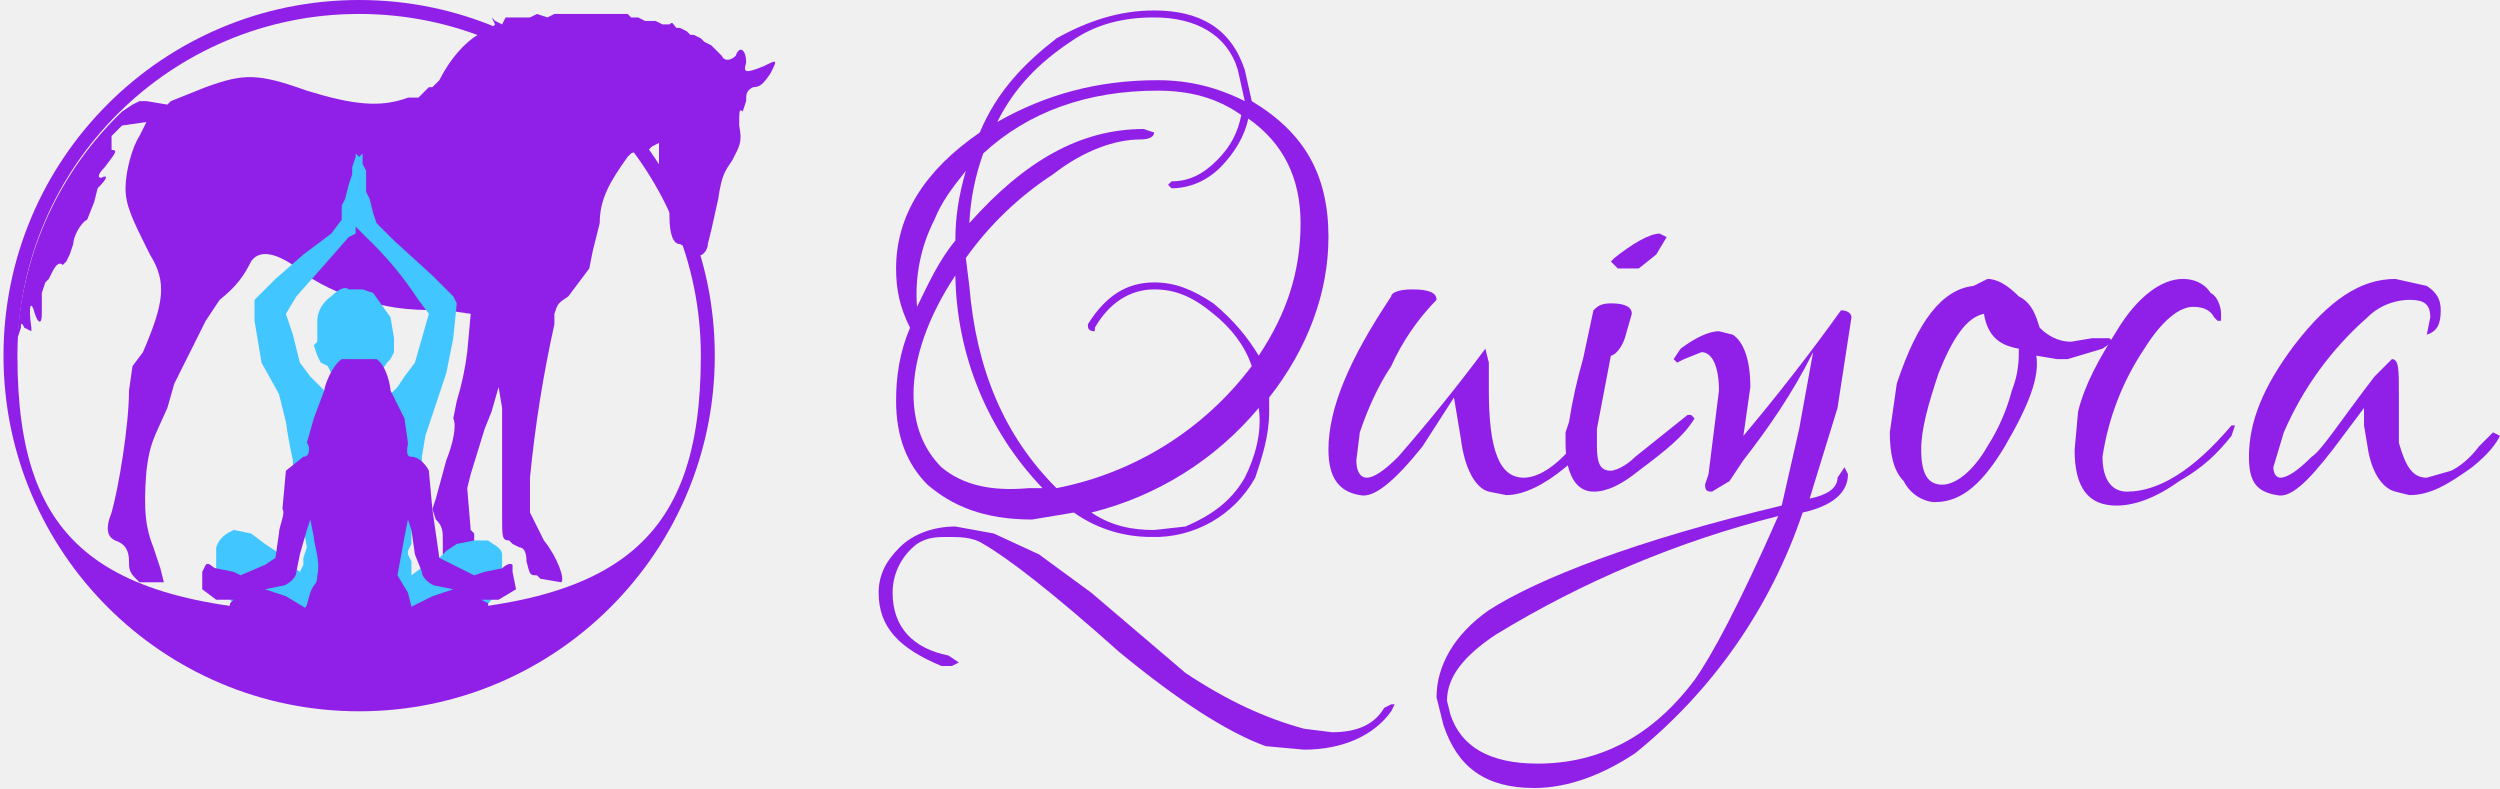
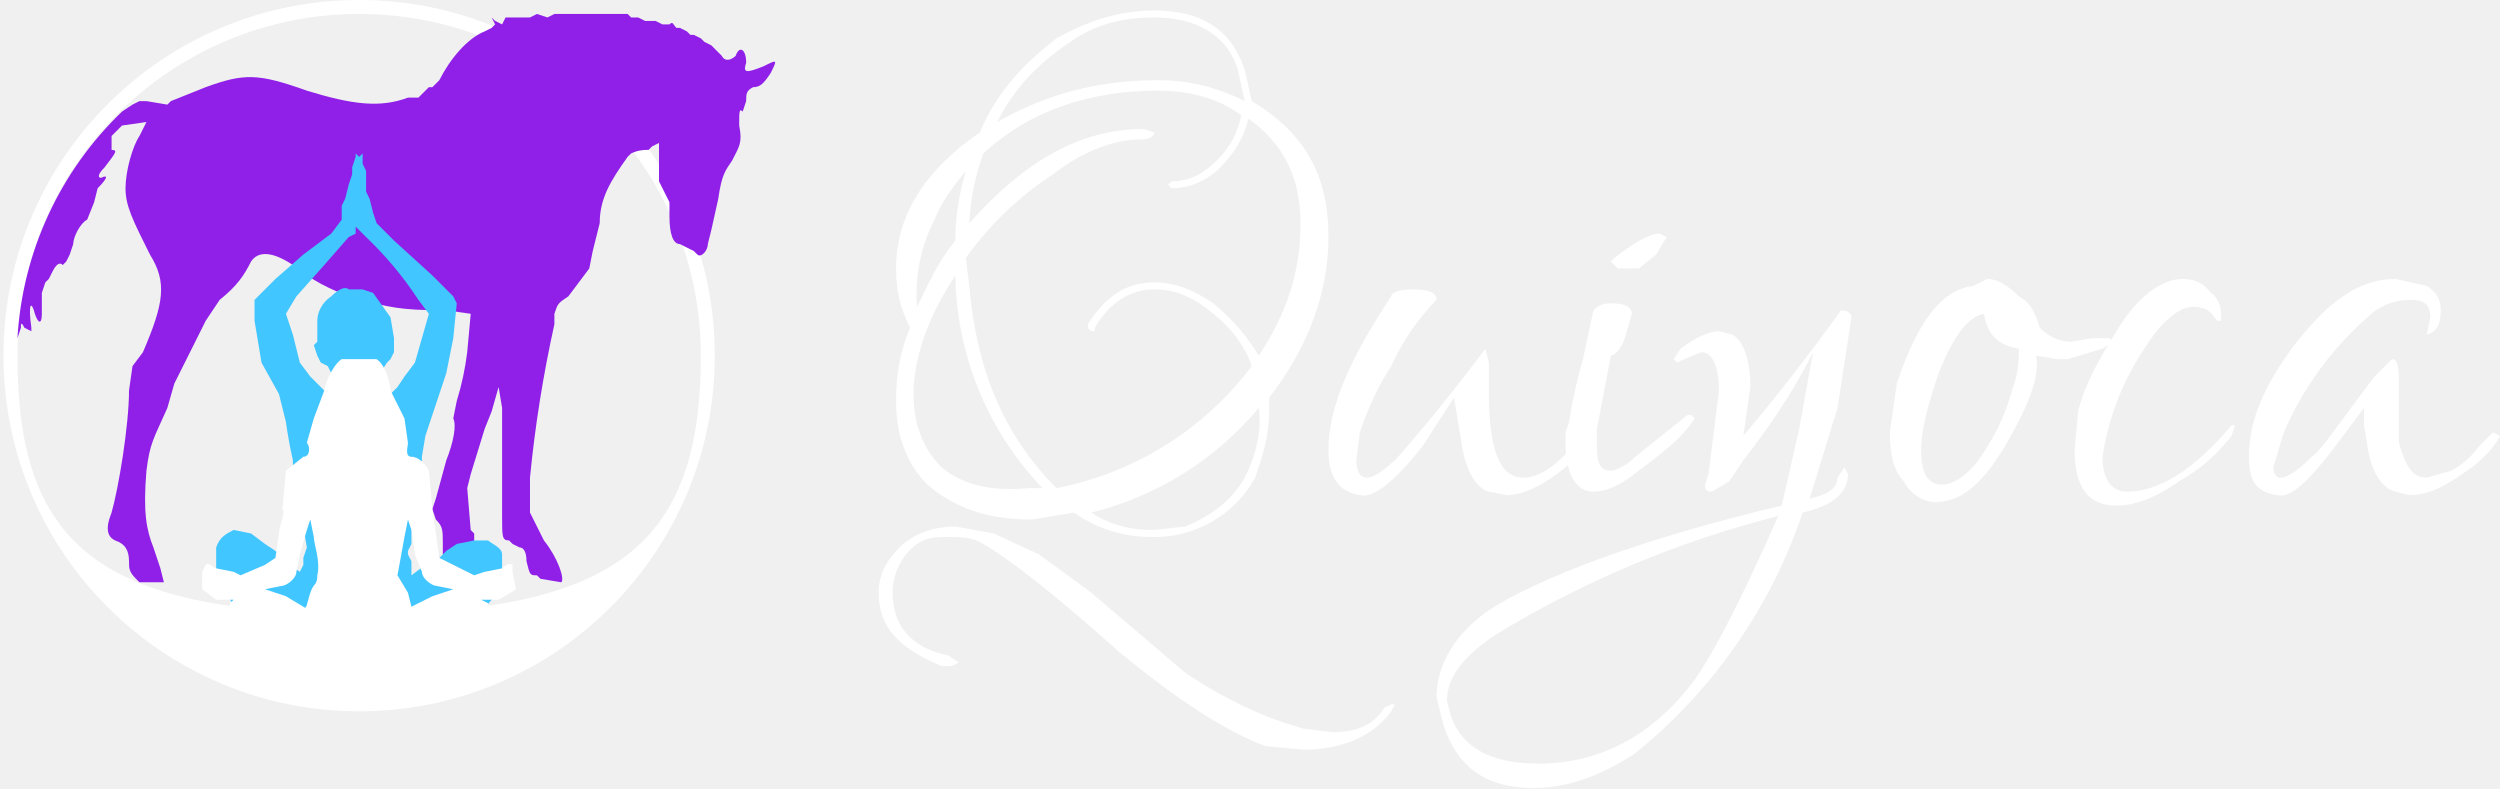
<svg xmlns="http://www.w3.org/2000/svg" fill="none" viewBox="0 0 717 226">
-   <path fill="#9020E8" fill-rule="evenodd" d="M103 204a102 102 0 1 0 0-204 102 102 0 0 0 0 204Zm0-28c74 0 98-20 98-74a98 98 0 0 0-196 0c0 54 23 74 98 74Z" clip-rule="evenodd" />
+   <path fill="#FFF" fill-rule="evenodd" d="M103 204a102 102 0 1 0 0-204 102 102 0 0 0 0 204Zm0-28c74 0 98-20 98-74a98 98 0 0 0-196 0c0 54 23 74 98 74Z" clip-rule="evenodd" />
  <path fill="#9020E8" fill-rule="evenodd" d="M173 4h7l1 1h2l2 1h3l2 1h2c1-1 1 0 2 1h1l2 1 1 1h1l2 1 1 1 2 1 3 3c1 2 3 1 4 0 1-3 3-2 3 2-1 3 0 3 5 1 4-2 4-2 2 2-2 3-3 4-5 4-2 1-2 2-2 4l-1 3c-1-1-1 0-1 4 1 5 0 6-2 10-2 3-3 4-4 11l-2 9-1 4c0 2-2 4-3 3l-1-1-2-1-2-1c-2 0-3-3-3-8v-4l-2-4-1-2V41l-2 1-1 1h-1a10 10 0 0 0-4 1l-1 1c-5 7-8 12-8 19l-2 8-1 5-6 8c-3 2-3 2-4 5v3a368 368 0 0 0-7 44v10l4 8c4 5 6 11 5 12l-6-1-1-1c-2 0-2 0-3-4 0-3-1-4-2-4l-2-1-1-1c-2 0-2-1-2-7v-31l-1-6-2 7-2 5-4 13-1 4 1 12 1 1v5l1 1c1 2 0 3-4 4h-2l-4-4v-3c0-4 0-5-2-7l-1-3 1-3 3-11c2-5 3-10 2-12l1-5a82 82 0 0 0 3-14l1-11-7-1c-14 0-16-1-25-3-9-3-14-6-19-10-6-4-10-4-12-1-2 4-4 7-9 11l-4 6-6 12-3 6-2 7c-4 9-5 10-6 18-1 12 0 17 2 22l2 6 1 4h-7l-1-1c-2-2-2-3-2-5 0-3-1-5-4-6-2-1-3-3-1-8 2-7 5-25 5-35l1-7 3-4c6-14 7-20 2-28-5-10-7-14-7-19s2-12 4-15l2-4-7 1-3 3v4c2 0 1 1-2 5-2 2-2 3-1 3 2-1 2 0-1 3l-1 4-2 5c-2 1-4 5-4 7l-1 3-1 2-1 1c-1-1-2 0-3 2l-1 2-1 1-1 3v6c0 3-1 3-2 0-1-4-2-3-1 4v1l-2-1c-1-2-1-1-1 0l-1 3a98 98 0 0 1 30-65l3-2 2-1h2l6 1 1-1 10-4c11-4 15-4 29 1 13 4 21 5 29 2h3l3-3h1v1-1l2-2c3-6 8-12 13-14l2-1 1-1-1-2c-1 0 0 0 0 0l1 1 2 1 1-2h7l2-1 3 1 2-1h14Z" clip-rule="evenodd" />
  <path fill="#42C6FF" d="M144 159c0-2-3-3-4-4h-4l-5 1-3 2-2 2-4 2-4 3v-4l-1-2v-1l1-2v-3l1-10 2-9v-3l1-6 2-6 4-12 2-10 1-10-1-2-6-6-11-10-5-5-1-3-1-4-1-2v-6l-1-2v-3l-1 1-1-1v1l-1 3v2l-1 3-1 4-1 2v4l-3 4-8 6-8 7-4 4-2 2v6l2 12 5 9 2 8a130 130 0 0 0 2 11v4l3 15 1 6-1 3v2l-1 2-3-2-3-3-1-1-3-2-4-3-5-1c-2 1-4 2-5 5v6l4 9 6 9 12 9c6 2 15 0 20 0 6 1 16 2 21-2l10-9 6-7 2-4 1-5v-4Zm-30-48-2 2-1 2-3-1v-2l1-5 2-3 1-1 1-2v-4l-1-6-5-7-3-1h-4c-1-1-3 0-5 2-3 2-4 5-4 7v6l-1 1 1 3 1 2 2 1 1 2 2 6v1h-3l-1-2-4-4-3-4-2-8-2-6 3-5 8-9 7-8 2-1v-2l1 1 1 1 1 1a101 101 0 0 1 15 18l3 4-2 7-2 7-3 4-2 3Z" />
-   <path fill="#9020E8" d="M147 164v-2c-1-1-3 1-3 1l-5 1-3 1-6-3-4-2-1-7-1-7-1-11c-1-2-3-4-5-4s-1-3-1-4l-1-7-4-8c0-1-1-7-4-9H98c-3 2-5 8-5 9l-3 8-2 7c1 1 1 4-1 4l-5 4-1 11c1 1-1 5-1 7l-1 7-3 2-7 3-2-1-5-1c-1 0-2-2-3-1l-1 2v5l4 3h5l-1 1-1 6c1 3 8 7 10 8l7 3-4 2c-1 1 1 4 2 5 0 0-1 2 1 2l8-2h9l5-2 4 2h9l8 2c2 0 2-2 2-2l2-5-4-2 7-3c2-1 8-5 9-8v-6l-2-1h5l5-3-1-5Zm-56 1c0 3-1 2-2 5s-1 5-2 4l-5-3-6-2 5-1c1 0 4-2 4-4l1-5 2-7 1-3 1 5c0 2 2 7 1 11Zm33 6-6 3-1-4-3-5 2-11 1-5 1 3 1 7 2 5c0 2 3 4 4 4l5 1-6 2Z" />
-   <path fill="#9020E8" d="M330 154c-7 0-15-2-22-7l-12 2c-14 0-23-4-30-10-6-6-9-14-9-24 0-7 1-14 4-21-3-6-4-11-4-17 0-15 8-28 24-39 5-12 13-20 22-27 9-5 18-8 28-8 13 0 22 5 26 17l2 9c15 9 22 21 22 39 0 16-6 32-17 46v4c0 7-2 13-4 19a33 33 0 0 1-30 17ZM286 35c14-8 29-12 46-12 9 0 17 2 25 6l-2-9c-3-10-12-15-24-15-9 0-17 2-24 7-9 6-16 13-21 23Zm17 105a92 92 0 0 0 56-35c-2-6-6-11-11-15-6-5-11-7-17-7-7 0-13 4-17 11v1c-2 0-2-1-2-2 5-8 11-12 19-12 6 0 11 2 17 6 6 5 10 10 13 15 8-12 12-24 12-38 0-13-5-23-15-30-1 5-4 10-8 14s-9 6-14 6l-1-1 1-1c5 0 9-2 13-6s6-8 7-13c-7-5-15-7-24-7-20 0-37 6-50 18a69 69 0 0 0-4 20c16-18 32-27 50-27l3 1c0 1-1 2-4 2-7 0-16 3-25 10a93 93 0 0 0-25 24l1 8c2 24 10 43 25 58Zm-40-52c3-6 6-13 11-19 0-7 1-13 3-20-4 5-7 9-9 14a47 47 0 0 0-5 25Zm32 52h4a90 90 0 0 1-25-61c-8 12-12 24-12 34 0 9 3 16 8 21 6 5 14 7 25 6Zm36 12 9-1c7-3 13-7 17-14 3-6 5-13 4-20a91 91 0 0 1-48 30c6 4 12 5 18 5Zm43 63-11-1c-11-4-25-13-42-27-19-17-32-27-39-31-3-2-7-2-10-2s-6 0-9 2c-4 3-7 8-7 14 0 10 6 16 16 18l3 2-2 1h-3c-12-5-18-11-18-21 0-5 2-9 6-13s10-6 16-6l11 2 13 6 15 11 27 23c12 8 23 13 34 16l8 1c7 0 12-2 15-7l2-1h1l-1 2c-5 7-14 11-25 11Zm16-73c-6-1-9-5-9-13 0-12 6-26 18-44 0-1 2-2 6-2 5 0 7 1 7 3a66 66 0 0 0-13 19c-4 6-7 13-9 19l-1 8c0 3 1 5 3 5s5-2 9-6a510 510 0 0 0 25-31l1 4v8c0 17 3 25 10 25 4 0 9-3 14-9l5-4 1 1c0 2-3 5-8 9-6 5-12 8-17 8l-5-1c-4-1-7-7-8-15l-2-12-9 14c-8 10-14 15-18 14Z" />
-   <path fill="#9020E8" d="M468 77h-4l-2-2 1-1c5-4 10-7 13-7l2 1-3 5-5 4h-2Zm-11 64c-5 0-8-5-8-14v-3l1-3a147 147 0 0 1 4-18l3-14c1-1 2-2 5-2 4 0 6 1 6 3l-2 7c-1 3-3 5-4 5l-4 21v5c0 5 1 7 4 7 1 0 4-1 7-4l15-12h1l1 1c-3 5-8 9-16 15-5 4-9 6-13 6Z" />
-   <path fill="#9020E8" d="M440 226c-14 0-22-6-26-18l-2-8c0-9 5-18 15-25 14-9 42-20 84-30l5-22 4-22c-6 12-13 22-20 31l-4 6-5 3c-1 0-2 0-2-2l1-3 3-24c0-7-2-11-5-11l-5 2-2 1-1-1 2-3c4-3 8-5 11-5l4 1c3 2 5 7 5 15l-2 14a590 590 0 0 0 28-36c2 0 3 1 3 2l-4 26-8 26c5-1 8-3 8-6l2-3 1 2c0 5-4 9-13 11a150 150 0 0 1-48 69c-9 6-19 10-29 10Zm1-7c18 0 33-8 45-24 5-7 13-22 24-47a293 293 0 0 0-81 34c-9 6-14 12-14 19l1 4c3 9 11 14 25 14Zm114-75c-3 0-7-2-9-6-3-3-4-8-4-14l2-14c6-18 13-27 22-28l4-2c3 0 6 2 9 5 4 2 5 6 6 9 2 2 5 4 9 4l6-1h5l1 1-3 2-10 3h-3l-6-1c1 6-2 14-9 26-6 10-12 16-20 16Zm2-5c4 0 9-4 13-11a56 56 0 0 0 7-16c2-5 2-9 2-12-6-1-9-4-10-10-5 1-9 7-13 17-3 9-5 16-5 22 0 7 2 10 6 10Z" />
-   <path fill="#9020E8" d="M607 145c-8 0-12-5-12-16l1-11c2-8 6-15 11-23 6-10 13-15 19-15 3 0 6 1 8 4 2 1 3 4 3 6v2h-1l-1-1c-1-2-3-3-6-3-4 0-9 4-14 12a76 76 0 0 0-12 31c0 7 3 10 7 10 9 0 19-6 30-19h1l-1 3c-4 5-8 9-15 13-7 5-13 7-18 7Zm46-3c-6-1-8-4-8-11 0-10 4-20 13-32 10-13 19-19 29-19l9 2c3 2 4 4 4 7 0 4-1 6-4 7l1-5c0-4-2-5-6-5-3 0-8 1-12 5a93 93 0 0 0-24 33l-3 10c0 2 1 3 2 3 2 0 5-2 9-6 3-2 8-10 18-23l5-5c2 0 2 3 2 10v14c2 7 4 10 8 10l7-2c2-1 5-3 8-7l4-4 2 1c-1 2-3 5-8 9-7 5-12 8-18 8l-4-1c-4-1-7-6-8-13l-1-6v-5l-9 12c-7 9-12 14-16 13Z" />
+   <path fill="#FFF" d="M147 164v-2c-1-1-3 1-3 1l-5 1-3 1-6-3-4-2-1-7-1-7-1-11c-1-2-3-4-5-4s-1-3-1-4l-1-7-4-8c0-1-1-7-4-9H98c-3 2-5 8-5 9l-3 8-2 7c1 1 1 4-1 4l-5 4-1 11c1 1-1 5-1 7l-1 7-3 2-7 3-2-1-5-1c-1 0-2-2-3-1l-1 2v5l4 3h5l-1 1-1 6c1 3 8 7 10 8l7 3-4 2c-1 1 1 4 2 5 0 0-1 2 1 2l8-2h9l5-2 4 2h9l8 2c2 0 2-2 2-2l2-5-4-2 7-3c2-1 8-5 9-8v-6l-2-1h5l5-3-1-5Zm-56 1c0 3-1 2-2 5s-1 5-2 4l-5-3-6-2 5-1c1 0 4-2 4-4l1-5 2-7 1-3 1 5c0 2 2 7 1 11Zm33 6-6 3-1-4-3-5 2-11 1-5 1 3 1 7 2 5c0 2 3 4 4 4l5 1-6 2Z" />
+   <path fill="#FFF" d="M330 154c-7 0-15-2-22-7l-12 2c-14 0-23-4-30-10-6-6-9-14-9-24 0-7 1-14 4-21-3-6-4-11-4-17 0-15 8-28 24-39 5-12 13-20 22-27 9-5 18-8 28-8 13 0 22 5 26 17l2 9c15 9 22 21 22 39 0 16-6 32-17 46v4c0 7-2 13-4 19a33 33 0 0 1-30 17ZM286 35c14-8 29-12 46-12 9 0 17 2 25 6l-2-9c-3-10-12-15-24-15-9 0-17 2-24 7-9 6-16 13-21 23Zm17 105a92 92 0 0 0 56-35c-2-6-6-11-11-15-6-5-11-7-17-7-7 0-13 4-17 11v1c-2 0-2-1-2-2 5-8 11-12 19-12 6 0 11 2 17 6 6 5 10 10 13 15 8-12 12-24 12-38 0-13-5-23-15-30-1 5-4 10-8 14s-9 6-14 6l-1-1 1-1c5 0 9-2 13-6s6-8 7-13c-7-5-15-7-24-7-20 0-37 6-50 18a69 69 0 0 0-4 20c16-18 32-27 50-27l3 1c0 1-1 2-4 2-7 0-16 3-25 10a93 93 0 0 0-25 24l1 8c2 24 10 43 25 58Zm-40-52c3-6 6-13 11-19 0-7 1-13 3-20-4 5-7 9-9 14a47 47 0 0 0-5 25Zm32 52h4a90 90 0 0 1-25-61c-8 12-12 24-12 34 0 9 3 16 8 21 6 5 14 7 25 6Zm36 12 9-1c7-3 13-7 17-14 3-6 5-13 4-20a91 91 0 0 1-48 30c6 4 12 5 18 5Zm43 63-11-1c-11-4-25-13-42-27-19-17-32-27-39-31-3-2-7-2-10-2s-6 0-9 2c-4 3-7 8-7 14 0 10 6 16 16 18l3 2-2 1h-3c-12-5-18-11-18-21 0-5 2-9 6-13s10-6 16-6l11 2 13 6 15 11 27 23c12 8 23 13 34 16l8 1c7 0 12-2 15-7l2-1h1l-1 2c-5 7-14 11-25 11Zm16-73c-6-1-9-5-9-13 0-12 6-26 18-44 0-1 2-2 6-2 5 0 7 1 7 3a66 66 0 0 0-13 19c-4 6-7 13-9 19l-1 8c0 3 1 5 3 5s5-2 9-6a510 510 0 0 0 25-31l1 4v8c0 17 3 25 10 25 4 0 9-3 14-9l5-4 1 1c0 2-3 5-8 9-6 5-12 8-17 8l-5-1c-4-1-7-7-8-15l-2-12-9 14c-8 10-14 15-18 14Z" />
+   <path fill="#FFF" d="M468 77h-4l-2-2 1-1c5-4 10-7 13-7l2 1-3 5-5 4h-2Zm-11 64c-5 0-8-5-8-14v-3l1-3a147 147 0 0 1 4-18l3-14c1-1 2-2 5-2 4 0 6 1 6 3l-2 7c-1 3-3 5-4 5l-4 21v5c0 5 1 7 4 7 1 0 4-1 7-4l15-12h1l1 1c-3 5-8 9-16 15-5 4-9 6-13 6Z" />
+   <path fill="#FFF" d="M440 226c-14 0-22-6-26-18l-2-8c0-9 5-18 15-25 14-9 42-20 84-30l5-22 4-22c-6 12-13 22-20 31l-4 6-5 3c-1 0-2 0-2-2l1-3 3-24c0-7-2-11-5-11l-5 2-2 1-1-1 2-3c4-3 8-5 11-5l4 1c3 2 5 7 5 15l-2 14a590 590 0 0 0 28-36c2 0 3 1 3 2l-4 26-8 26c5-1 8-3 8-6l2-3 1 2c0 5-4 9-13 11a150 150 0 0 1-48 69c-9 6-19 10-29 10Zm1-7c18 0 33-8 45-24 5-7 13-22 24-47a293 293 0 0 0-81 34c-9 6-14 12-14 19l1 4c3 9 11 14 25 14Zm114-75c-3 0-7-2-9-6-3-3-4-8-4-14l2-14c6-18 13-27 22-28l4-2c3 0 6 2 9 5 4 2 5 6 6 9 2 2 5 4 9 4l6-1h5l1 1-3 2-10 3h-3l-6-1c1 6-2 14-9 26-6 10-12 16-20 16Zm2-5c4 0 9-4 13-11a56 56 0 0 0 7-16c2-5 2-9 2-12-6-1-9-4-10-10-5 1-9 7-13 17-3 9-5 16-5 22 0 7 2 10 6 10Z" />
+   <path fill="#FFF" d="M607 145c-8 0-12-5-12-16l1-11c2-8 6-15 11-23 6-10 13-15 19-15 3 0 6 1 8 4 2 1 3 4 3 6v2h-1l-1-1c-1-2-3-3-6-3-4 0-9 4-14 12a76 76 0 0 0-12 31c0 7 3 10 7 10 9 0 19-6 30-19h1l-1 3c-4 5-8 9-15 13-7 5-13 7-18 7Zm46-3c-6-1-8-4-8-11 0-10 4-20 13-32 10-13 19-19 29-19l9 2c3 2 4 4 4 7 0 4-1 6-4 7l1-5c0-4-2-5-6-5-3 0-8 1-12 5a93 93 0 0 0-24 33l-3 10c0 2 1 3 2 3 2 0 5-2 9-6 3-2 8-10 18-23l5-5c2 0 2 3 2 10v14c2 7 4 10 8 10l7-2c2-1 5-3 8-7l4-4 2 1c-1 2-3 5-8 9-7 5-12 8-18 8l-4-1c-4-1-7-6-8-13l-1-6v-5l-9 12c-7 9-12 14-16 13Z" />
</svg>
